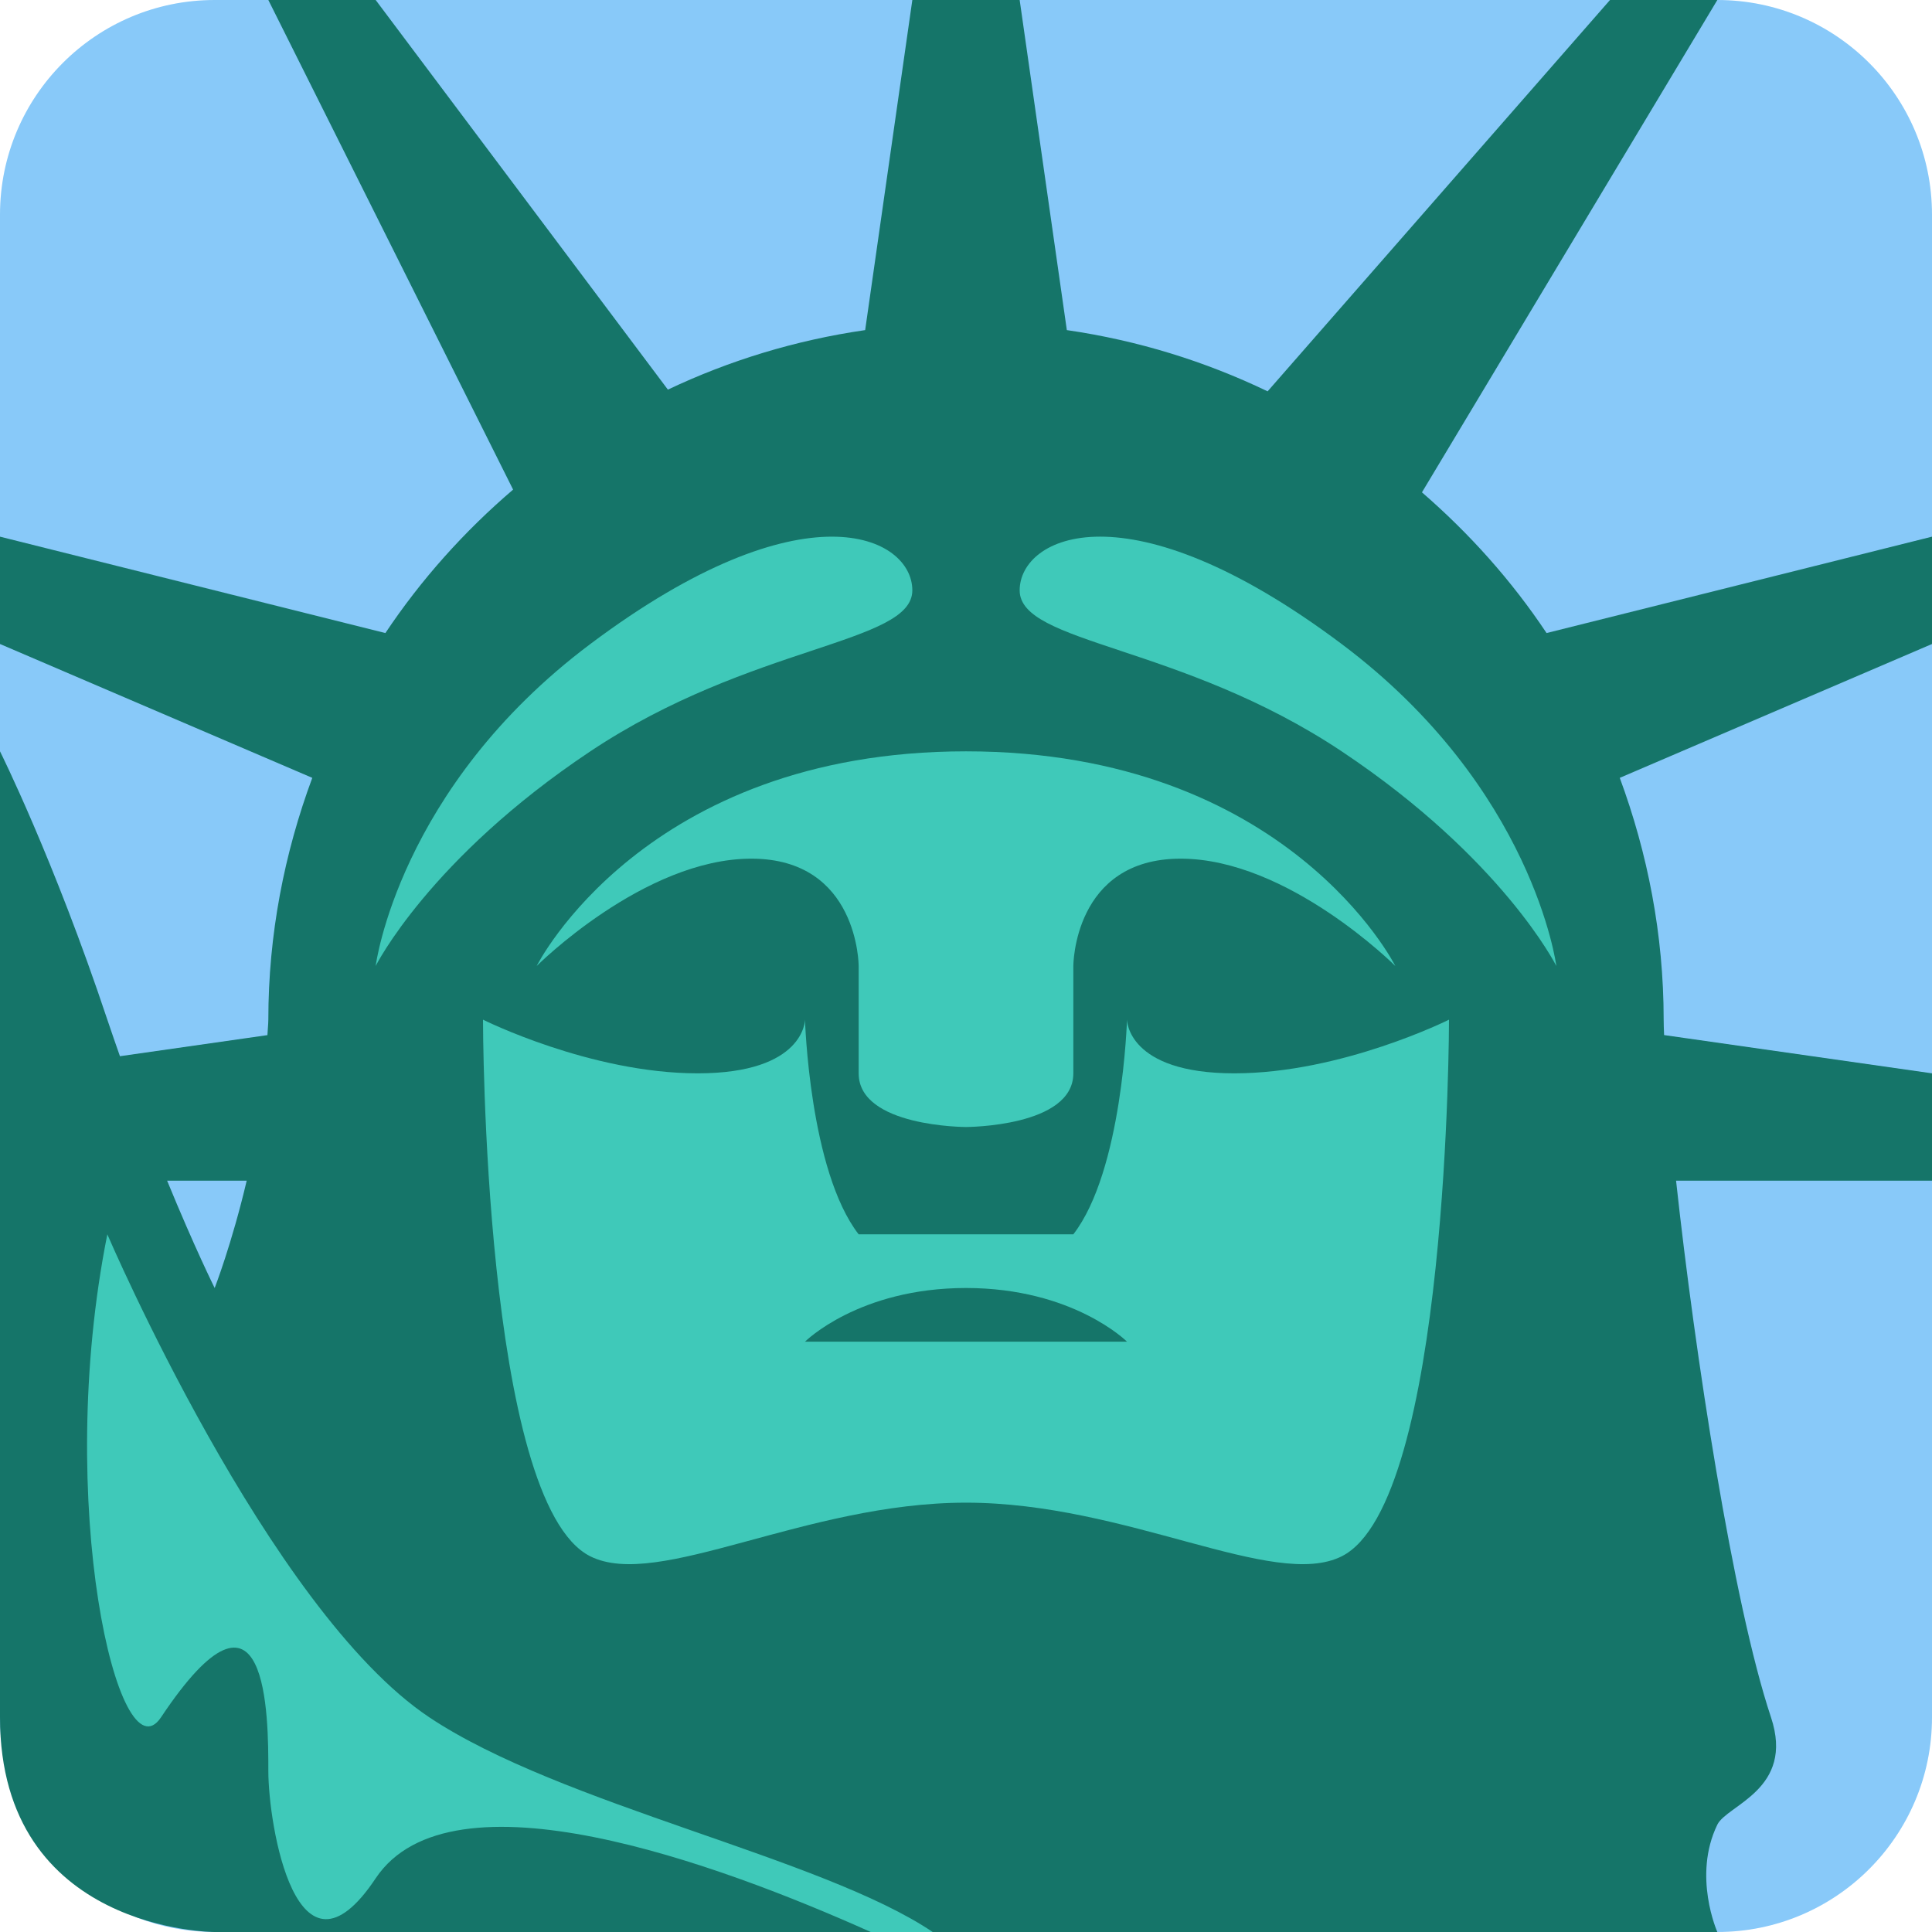
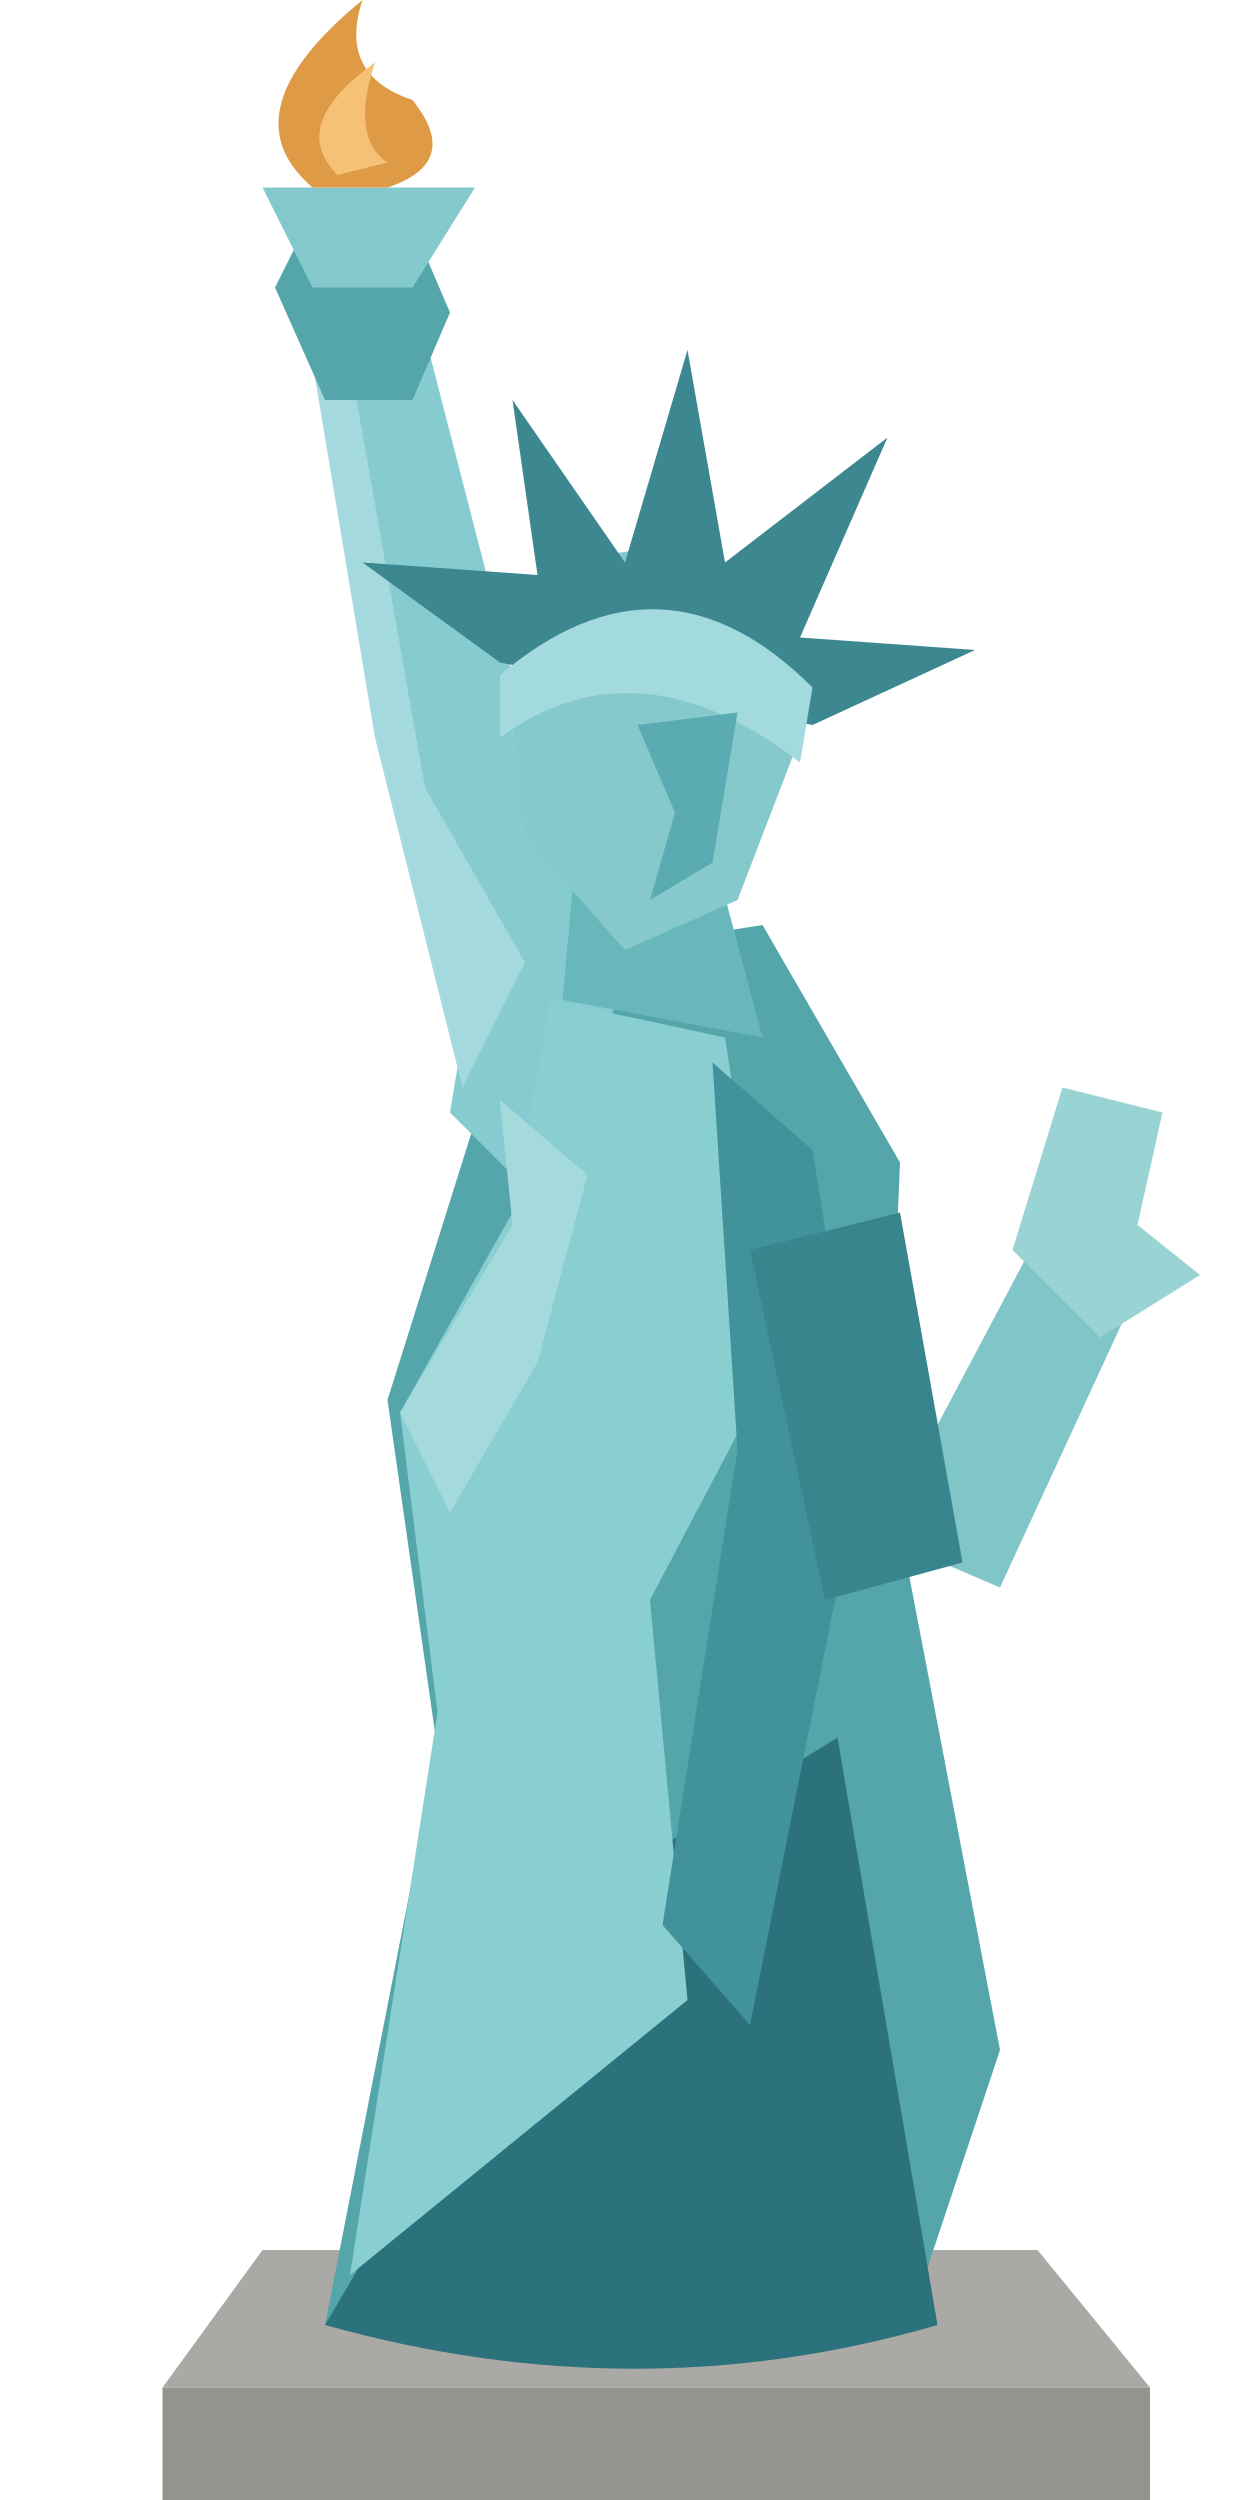
- <svg xmlns="http://www.w3.org/2000/svg" viewBox="0 0 36 36">
-   <path fill="#88C9F9" d="M36 32c0 2.209-1.791 4-4 4H4c-2.209 0-4-1.791-4-4V4c0-2.209 1.791-4 4-4h28c2.209 0 4 1.791 4 4v28z" />
-   <path fill="#157569" d="M26.496 9.174L32 0h-2l-6.38 7.292c-1.162-.559-2.418-.949-3.741-1.141L19 0h-2l-.879 6.151c-1.298.188-2.532.566-3.676 1.109L7 0H5l4.561 9.123c-.91.778-1.713 1.674-2.38 2.673L0 10v2l5.819 2.494C5.298 15.9 5 17.413 5 19c-.001.098-.013.191-.017.288l-2.748.393c-.078-.225-.156-.444-.235-.681-1-2.999-2-5-2-5v18c0 4 4 4 4 4h28s-.465-1.044 0-2c.179-.368 1.447-.658 1-2-.709-2.129-1.417-6.767-1.769-10H36v-2l-4.992-.713c-.004-.1-.008-.206-.008-.287 0-1.587-.299-3.1-.818-4.506L36 12v-2l-7.182 1.796c-.651-.978-1.437-1.855-2.322-2.622zM4 24s-.372-.747-.886-2h1.483C4.319 23.181 4 24 4 24z" />
-   <path fill="#3FC9B9" d="M7 18s.422-3.316 4-6c4-3 6-2 6-1s-3 1-6 3-4 4-4 4zm22 0s-.423-3.316-4-6c-4-3-6-2.001-6-1 0 1 3 1 6 3s4 4 4 4zm-11-4c-6 0-8 4-8 4s2-2 4-2 2 2 2 2v2c0 1 2 1 2 1s2 0 2-1v-2s0-2 2-2 4 2 4 2-2-4-8-4z" />
-   <path fill="#3FC9B9" d="M23 20c-2 0-2-1-2-1s-.083 2.815-1 4h-4c-.918-1.185-1-4-1-4s0 1-2 1-4-1-4-1 0 9 2 10c1.265.633 4-1 7-1s5.735 1.633 7 1c2-1 2-10 2-10s-2 1-4 1z" />
-   <path fill="#157569" d="M15 25h6s-1-1-3-1-3 1-3 1z" />
-   <path fill="#3FC9B9" d="M2 23c-1 5 .215 10.177 1 9 2-3 2 0 2 1s.526 4.211 2 2c1.401-2.101 6.368-.281 9.225 1h1.154C15.31 34.605 10.456 33.638 8 32c-3-2-6-9-6-9z" />
+ <svg xmlns="http://www.w3.org/2000/svg" viewBox="0 0 100 200">
+   <path fill="#aaa9a5" d="M21 180h62l9 11H13Z" />
+   <path fill="#92948f" d="M13 191h79v9H13Z" />
+   <path fill="#54a6aa" d="m42 77 19-3 11 19-1 24 9 47-7 21-47 1 9-46-4-28Z" />
+   <path fill="#85cbd0" d="m38 77-8-19-5-32 8-3 8 31 9 25-8 16-6-6Z" />
+   <path fill="#a4dade" d="m28 29 6 34 8 14-5 10-7-28-5-30Z" />
+   <path fill="#2b727c" d="m46 152 21-13 8 47q-24 7-49 0Z" />
+   <path fill="#89ced1" d="m44 80 14 3 4 26-10 19 3 32-27 22 7-45-3-24 9-16Z" />
+   <path fill="#a5dadd" d="m40 88 7 6-4 15-7 12-4-8 9-15Z" />
+   <path fill="#41929b" d="m57 85 8 7 4 25-9 45-7-8 6-38Z" />
+   <path fill="#80c5c8" d="m66 110 9 4 9-17 8 4-12 26-14-6Z" />
+   <path fill="#9ad3d4" d="m81 100 4-13 8 2-2 9 5 4-8 5Z" />
+   <path fill="#39858e" d="m60 100 12-3 5 28-11 3Z" />
+   <path fill="#68b7bb" d="m46 69 11-1 4 15-16-3Z" />
+   <path fill="#85c9cc" d="M41 57q1-13 11-13 13 1 12 15l-5 13-9 4-8-9Z" />
+   <path fill="#3d8790" d="m40 53-11-8 14 1-2-14 9 13 5-17 3 17 13-10-7 16 14 1-13 6Z" />
+   <path fill="#a2dadd" d="M40 54q13-11 25 1l-1 6q-13-10-24-2Z" />
+   <path fill="#5aabb2" d="m51 58 8-1-2 12-5 3 2-7Z" />
+   <path fill="#54a6aa" d="m26 32-4-9 3-6 8 1 3 7-3 7Z" />
+   <path fill="#83c9cd" d="M21 15h17l-5 8h-8Z" />
+   <path fill="#df9a46" d="M25 15Q18 9 29 0q-2 6 4 8 4 5-2 7Z" />
+   <path fill="#f5c176" d="M27 14q-4-4 3-9-2 6 1 8Z" />
</svg>
